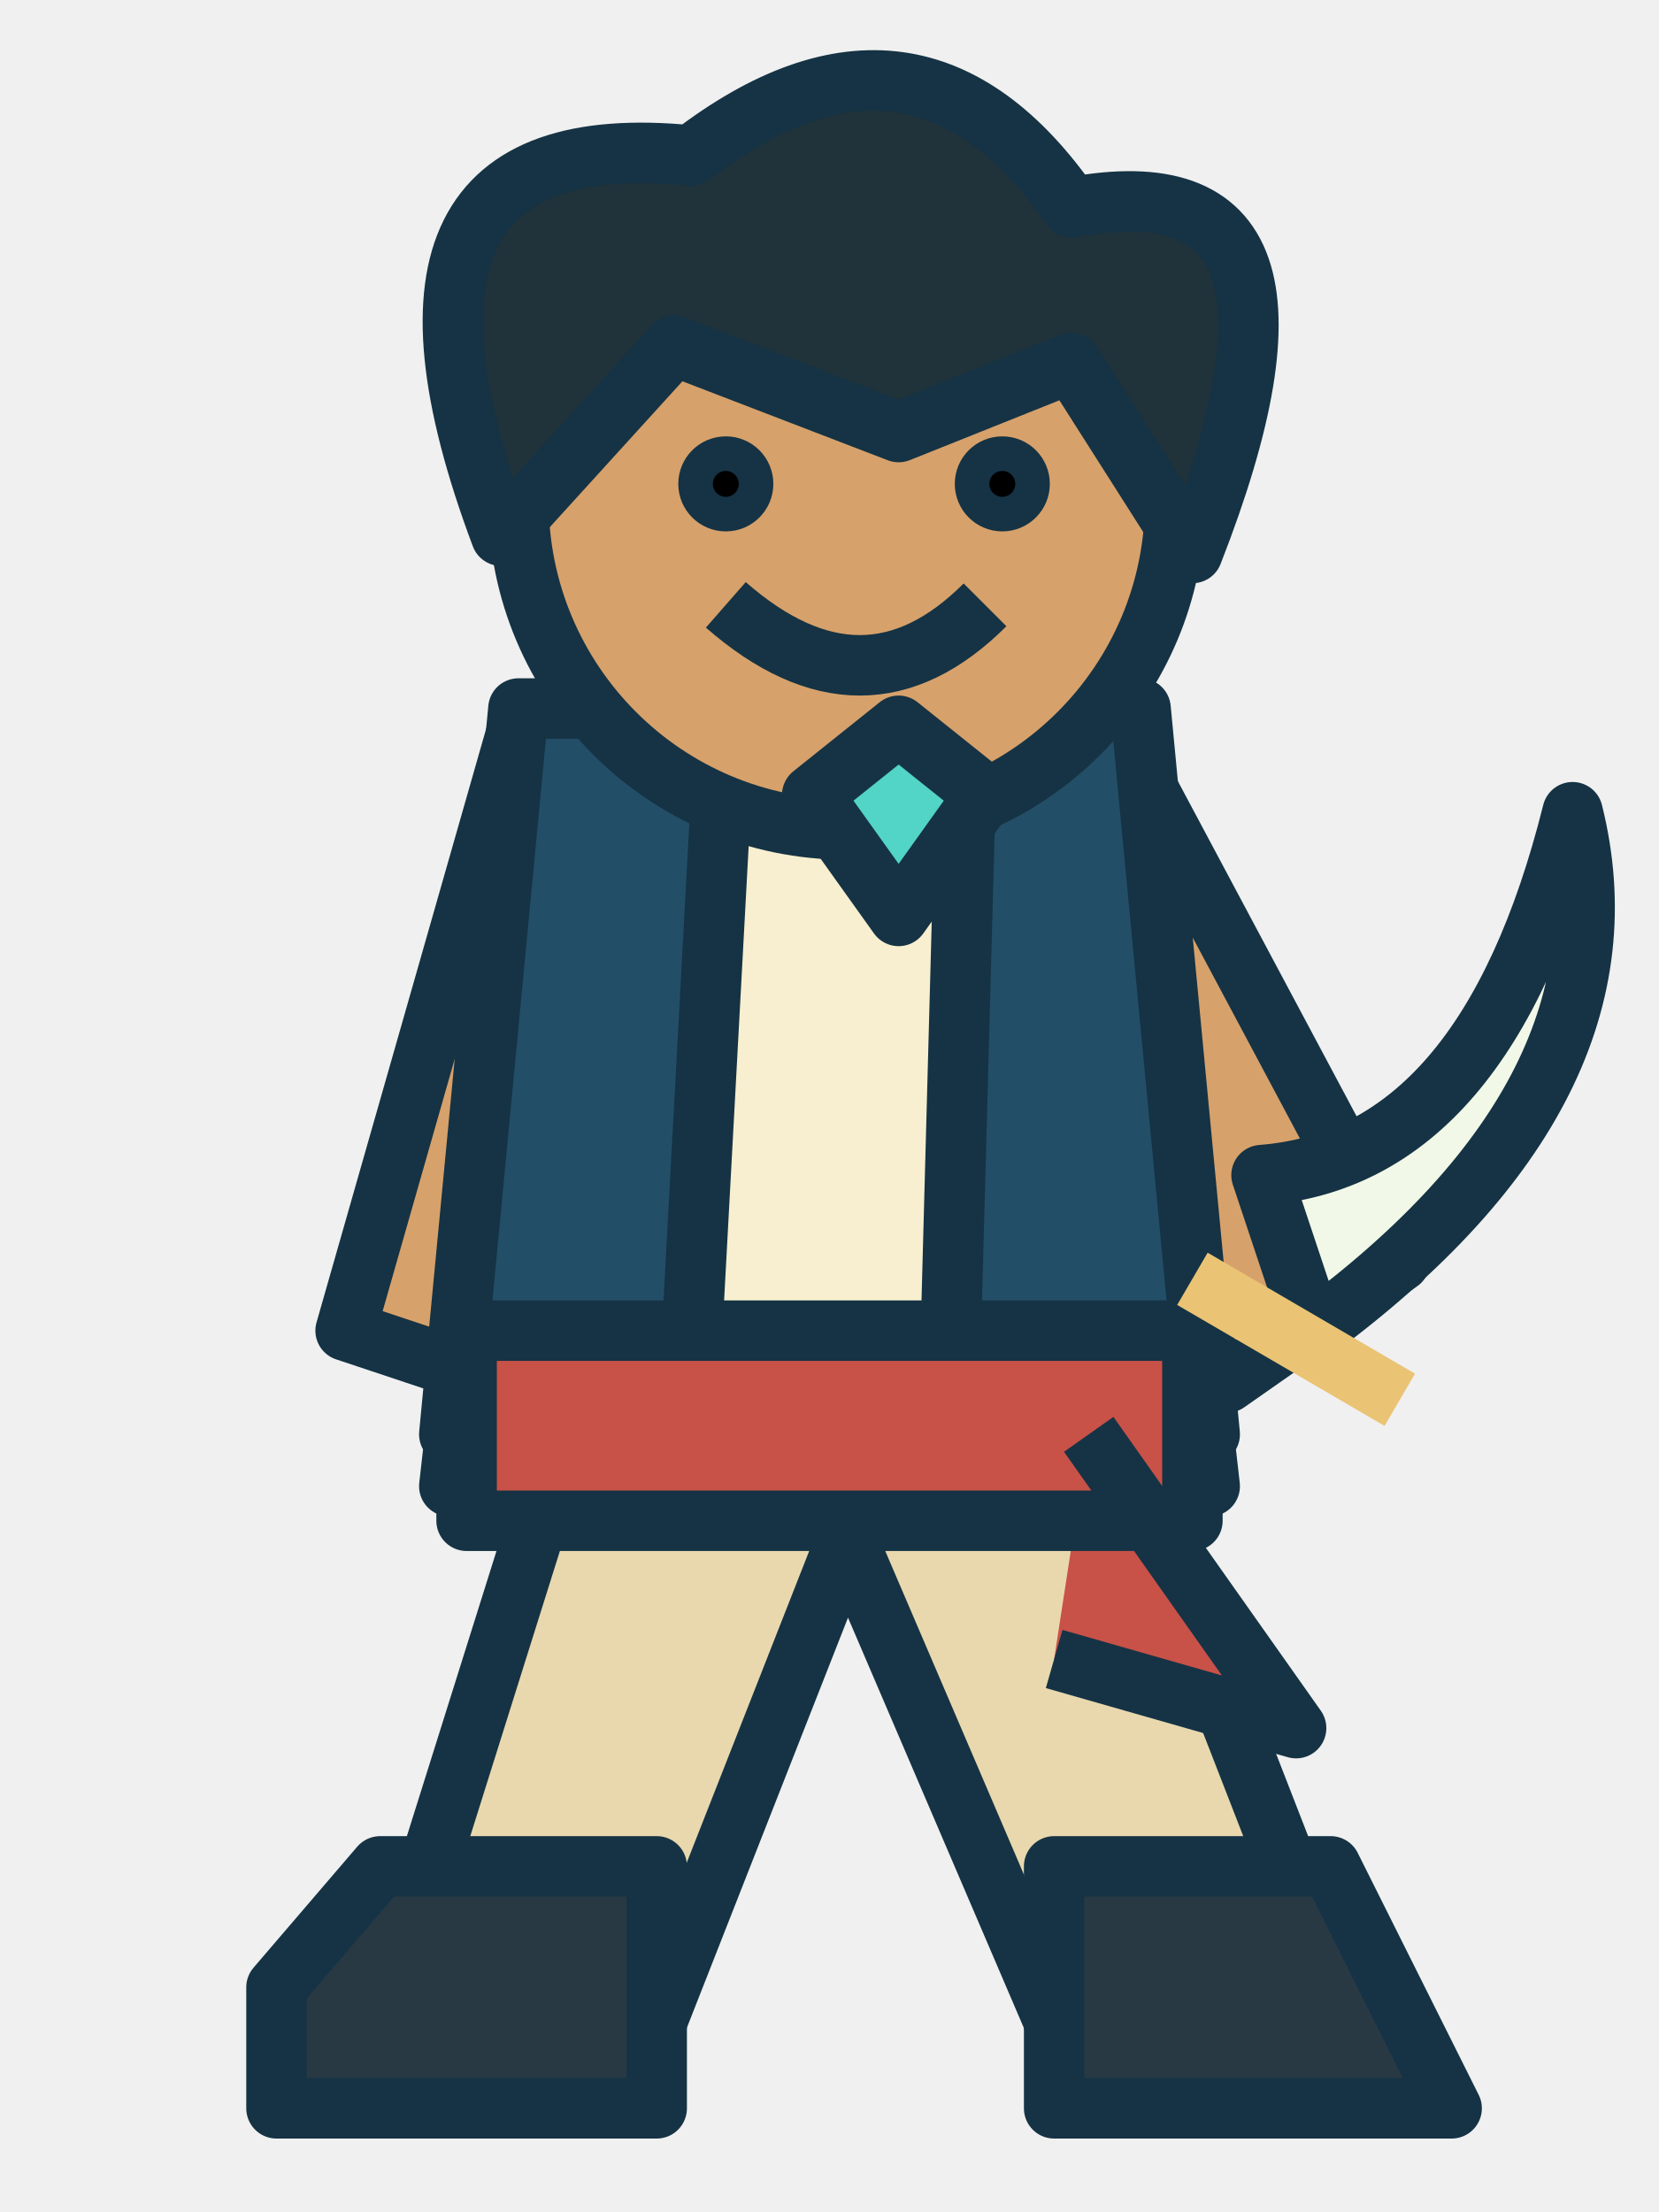
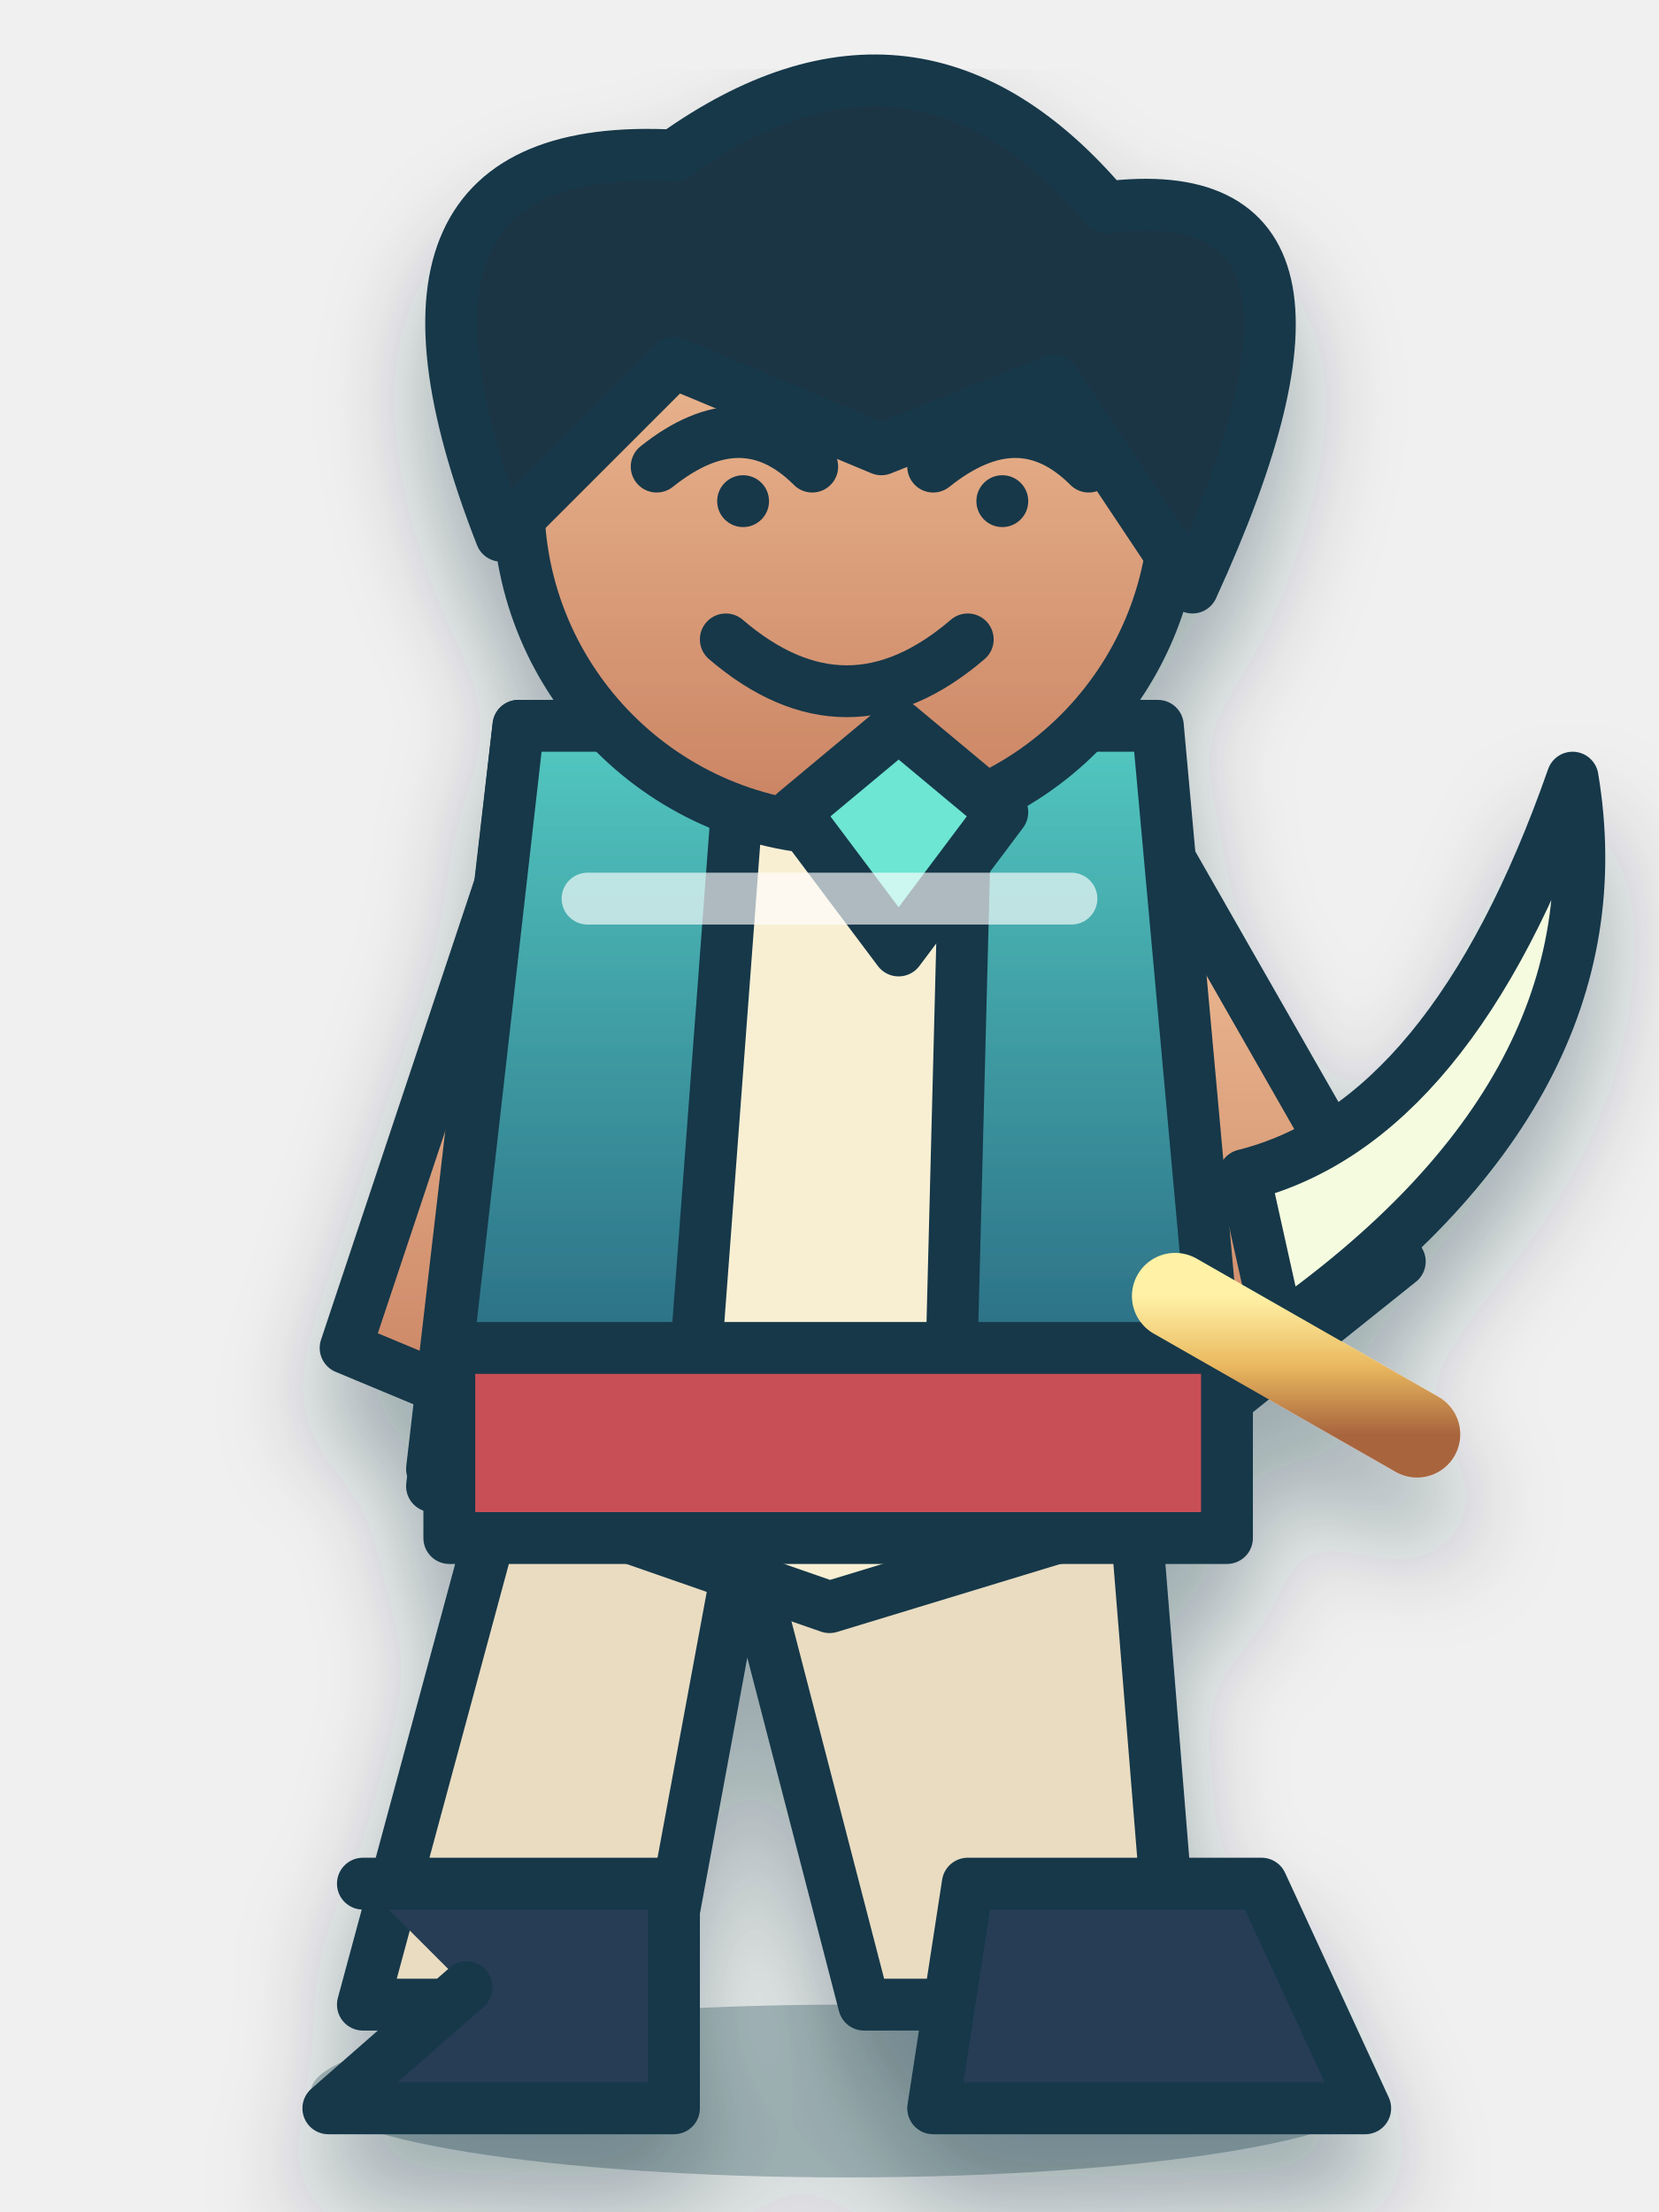
<svg xmlns="http://www.w3.org/2000/svg" width="96" height="128" viewBox="0 0 96 128">
-   <g stroke="#153344" stroke-width="3.5" stroke-linejoin="round">
-     <path d="M33 82L22 117H38L49 89L61 117H78L64 81" fill="#e9d8ae" />
-     <path d="M22 108h16v14H16v-7ZM61 108h16l7 14H61Z" fill="#293944" />
-     <path d="M30 42L20 77l12 4 8-25M65 43l16 30-10 7-17-27" fill="#d7a16b" />
-     <path d="M31 42h34l5 44H26Z" fill="#f7efcf" />
-     <path d="M30 41h12l-2 37-14 5ZM56 41h10l4 42-15-5Z" fill="#234e67" />
-     <path d="M27 77h42v11H27Z M63 83l12 17-14-4" fill="#c85148" />
-     <circle cx="49" cy="29" r="19" fill="#d7a16b" />
-     <path d="M29 31Q20 7 40 9Q53-1 62 12Q78 9 69 32l-7-11-10 4-13-5Z" fill="#20323a" />
-     <path d="M42 35q8 7 15 0" fill="none" />
-     <circle cx="42" cy="28" r="1" />
-     <circle cx="58" cy="28" r="1" />
-     <path d="M47 46l5-4 5 4-5 7Z" fill="#52d4c6" />
-     <path d="M76 77Q95 63 91 47Q86 67 73 68Z" fill="#f2f8e7" />
-     <path d="M69 74l12 7" stroke="#eac374" />
+   <defs>
+     <linearGradient id="skin" x2="0" y2="1">
+       <stop stop-color="#f5c89f" />
+       <stop offset="1" stop-color="#c98262" />
+     </linearGradient>
+     <linearGradient id="sea" x2="0" y2="1">
+       <stop stop-color="#53c9c1" />
+       <stop offset="1" stop-color="#225b78" />
+     </linearGradient>
+     <linearGradient id="gold" x2="0" y2="1">
+       <stop stop-color="#fff1a6" />
+       <stop offset=".5" stop-color="#eab95f" />
+       <stop offset="1" stop-color="#a8653e" />
+     </linearGradient>
+     <filter id="shadow" x="-30%" y="-30%" width="160%" height="170%">
+       <feDropShadow dx="0" dy="4" stdDeviation="3" flood-color="#102c3b" flood-opacity=".35" />
+     </filter>
+   </defs>
+   <g stroke="#17384a" stroke-width="3" stroke-linecap="round" stroke-linejoin="round" filter="url(#shadow)">
+     <ellipse cx="49" cy="121" rx="31" ry="5" fill="#102c3b" opacity=".28" stroke="none" />
+     <path d="M31 79L21 116h17l5-27 7 27h18L65 79Z" fill="#e9dcc1" />
+     <path d="M21 109h18v13H19l8-7m29-6h17l6 13H54Z" fill="#263d55" />
+     <path d="M31 45 20 78l12 5 10-28m23-10 16 28-10 8-18-27" fill="url(#skin)" />
+     <path d="M30 42h36l5 44-23 7-23-8Z" fill="#f8efd3" />
+     <path d="M30 42h13l-3 40-15 4Zm26 0h11l4 44-16-5Z" fill="url(#sea)" />
+     <path d="M26 78h45v11H26Z" fill="#c84f55" />
+     <circle cx="49" cy="29" r="19" fill="url(#skin)" />
+     <path d="M29 31Q20 8 39 9 53-1 64 12q16-2 5 22l-8-12-10 4-12-5Z" fill="#1c3445" />
+     <path d="M38 27q5-4 9 0m7 0q5-4 9 0M42 37q7 6 14 0" fill="none" />
+     <circle cx="43" cy="29" r="1.5" fill="#17384a" stroke="none" />
+     <circle cx="58" cy="29" r="1.5" fill="#17384a" stroke="none" />
+     <path d="m46 47 6-5 6 5-6 8Z" fill="#6de6d3" />
+     <path d="M74 77Q94 63 91 45 84 65 72 68Z" fill="#f5fbdf" />
+     <path d="m68 75 14 8" stroke="url(#gold)" stroke-width="5" />
+     <path d="M34 52h28" stroke="#fff" opacity=".65" />
  </g>
</svg>
